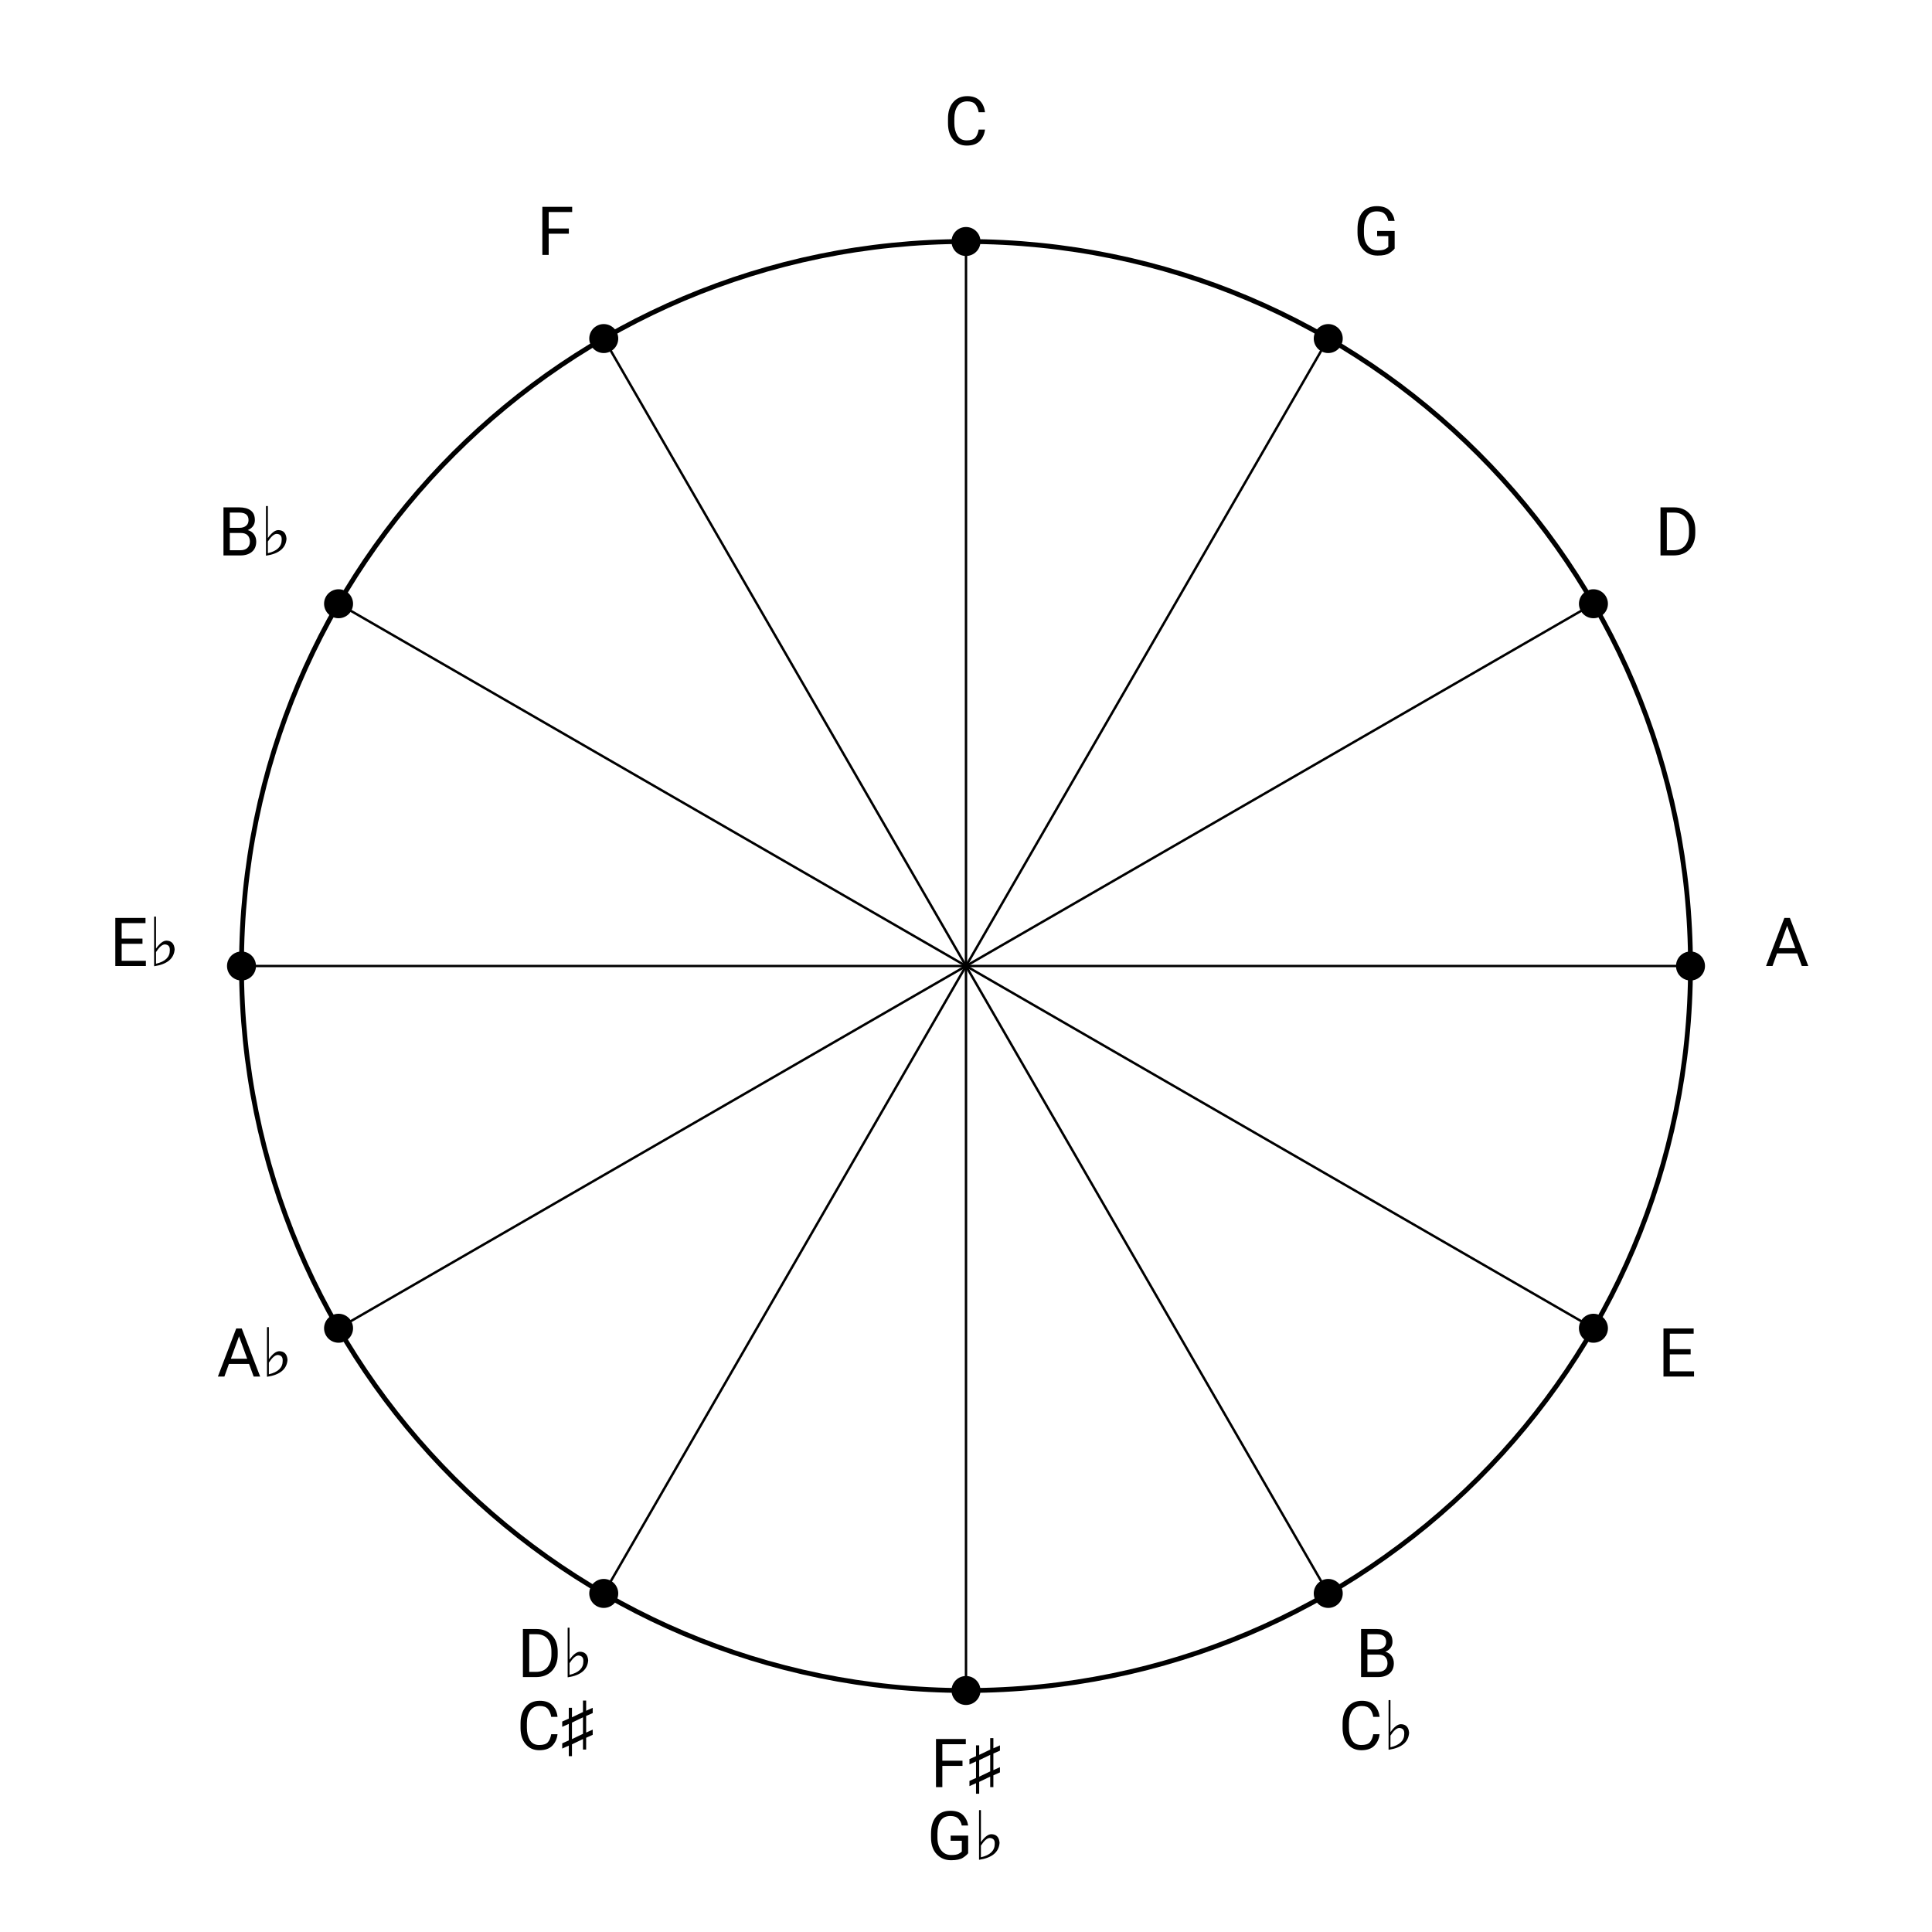
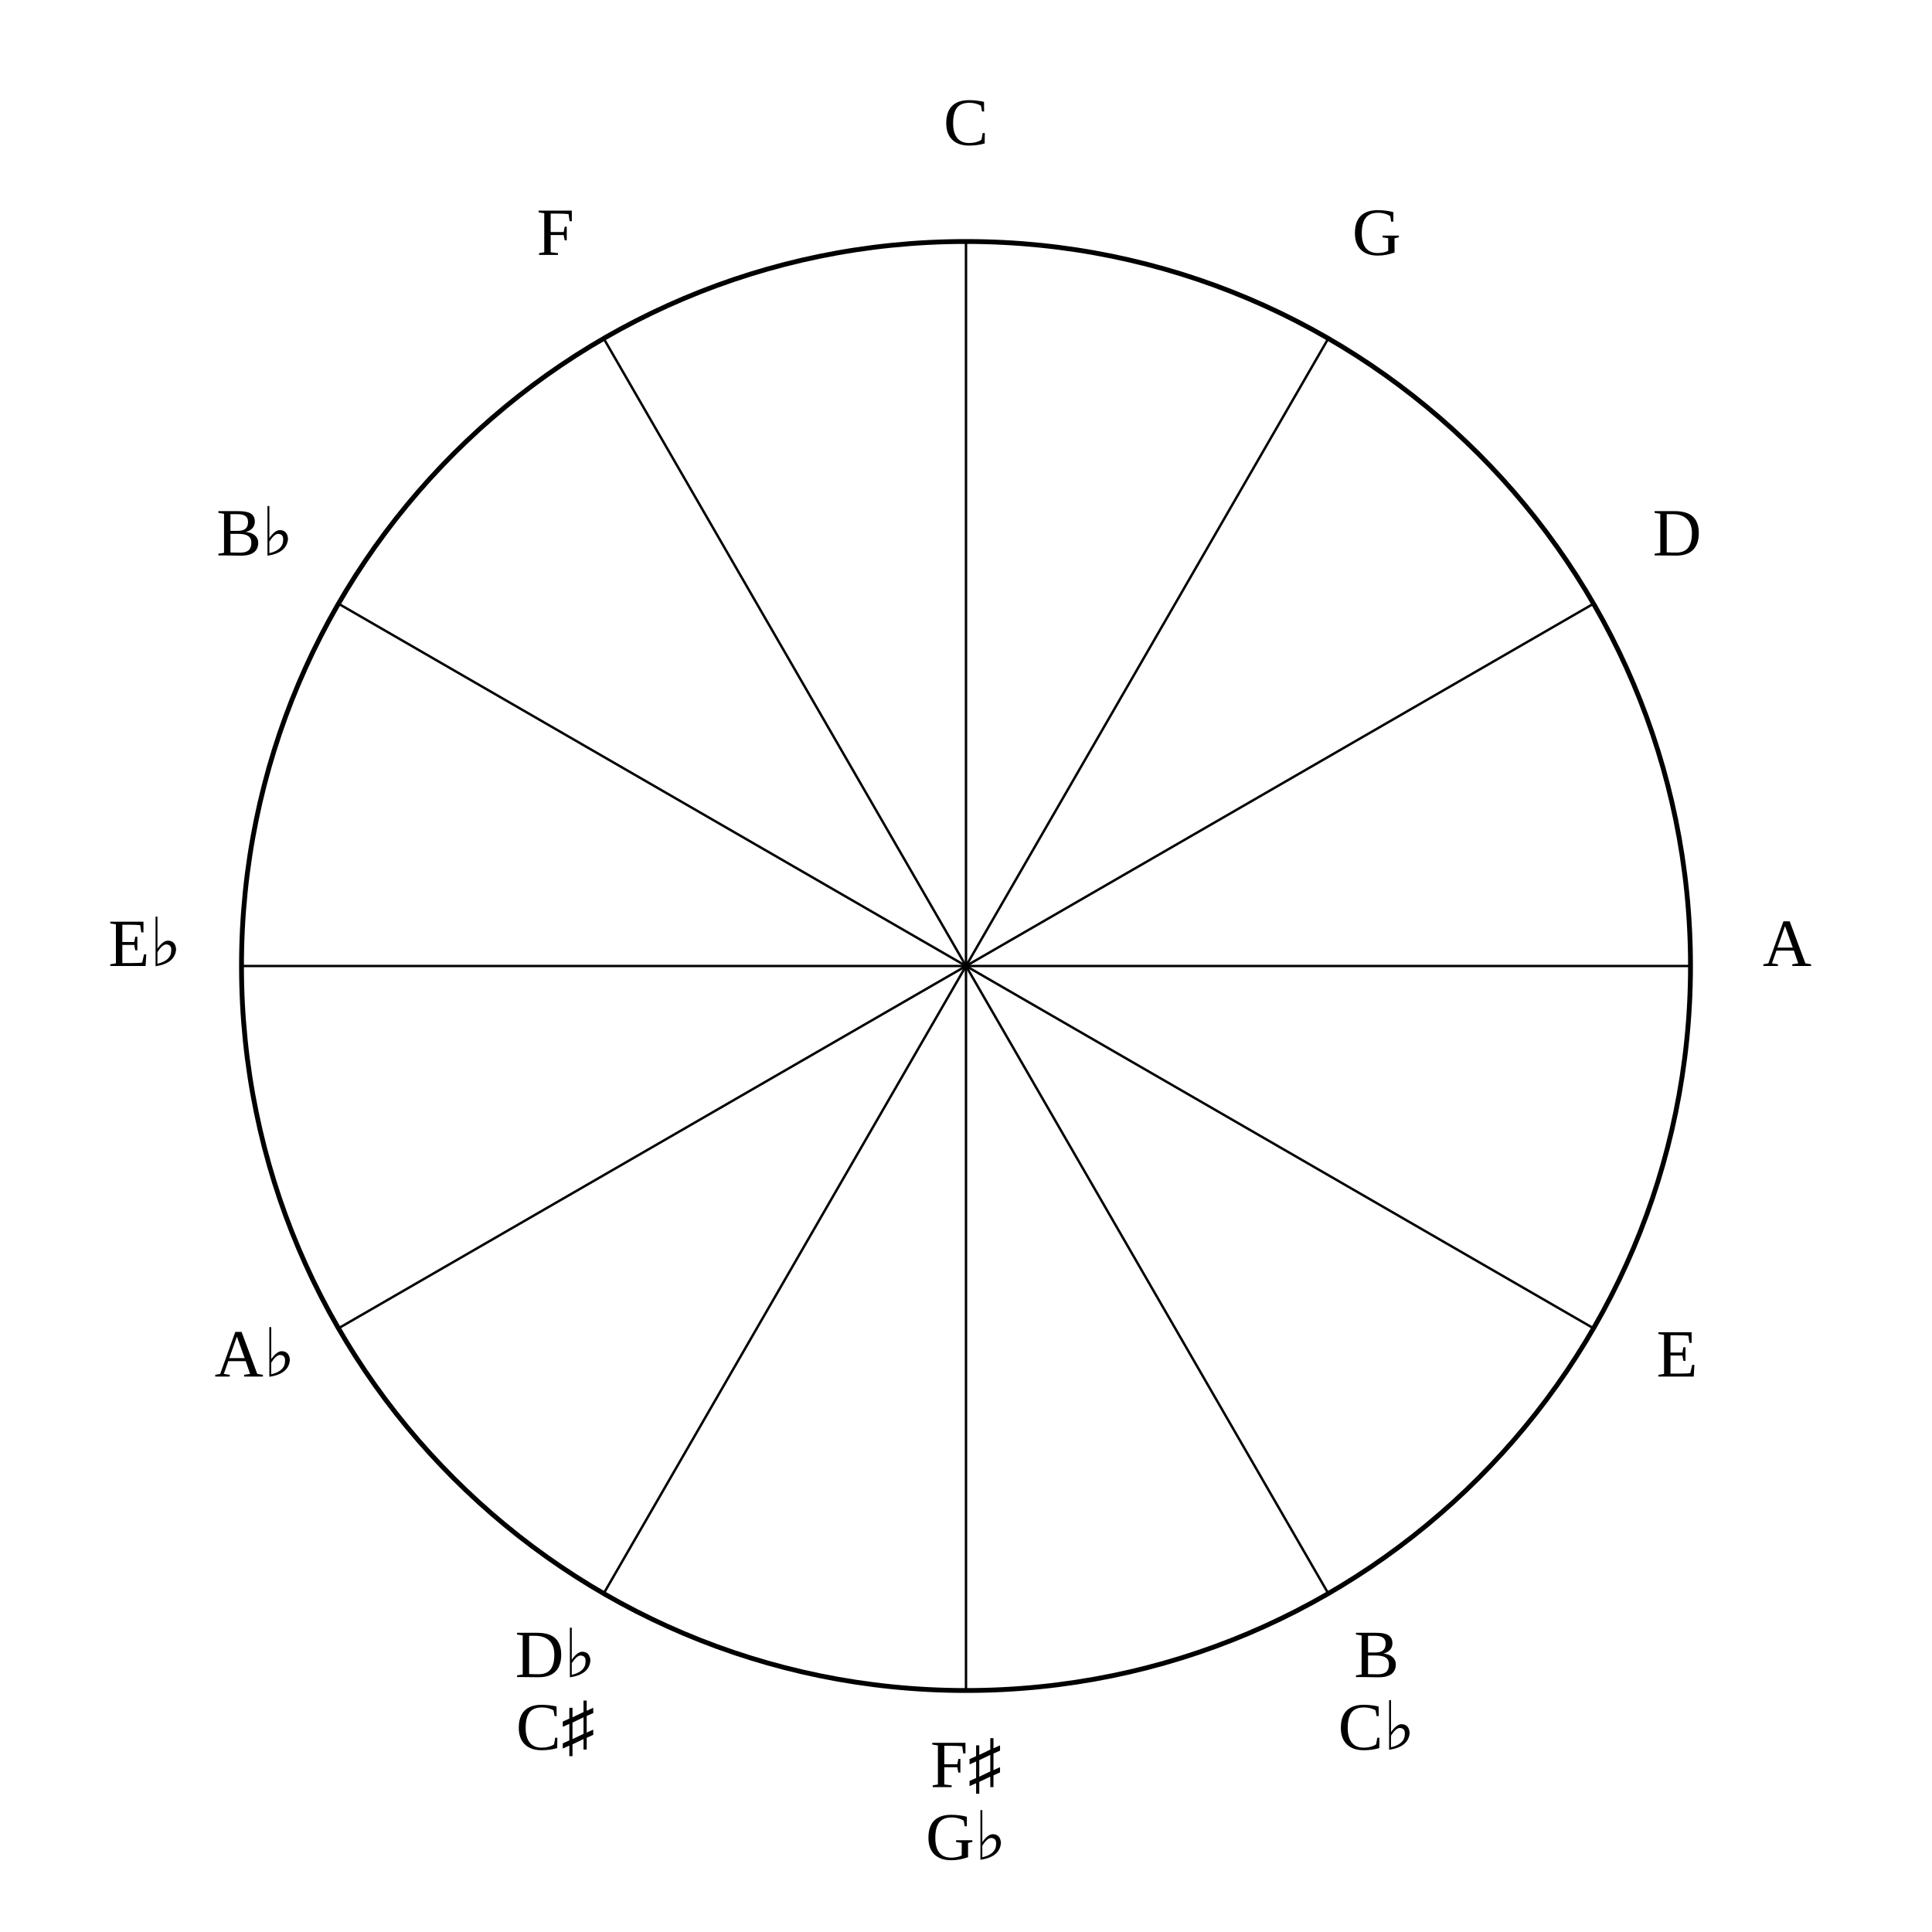
<svg xmlns="http://www.w3.org/2000/svg" viewBox="-200 -200 400 400">
  <circle cx="0" cy="0" r="150" fill="none" stroke="black" stroke-width="1" />
  <g stroke="black" stroke-width="0.5">
    <line x1="0" y1="0" x2="0" y2="-150" />
    <g transform="rotate(30)">
      <line x1="0" y1="0" x2="0" y2="-150" />
    </g>
    <g transform="rotate(60)">
      <line x1="0" y1="0" x2="0" y2="-150" />
    </g>
    <g transform="rotate(90)">
      <line x1="0" y1="0" x2="0" y2="-150" />
    </g>
    <g transform="rotate(120)">
      <line x1="0" y1="0" x2="0" y2="-150" />
    </g>
    <g transform="rotate(150)">
      <line x1="0" y1="0" x2="0" y2="-150" />
    </g>
    <g transform="rotate(180)">
      <line x1="0" y1="0" x2="0" y2="-150" />
    </g>
    <g transform="rotate(210)">
      <line x1="0" y1="0" x2="0" y2="-150" />
    </g>
    <g transform="rotate(240)">
      <line x1="0" y1="0" x2="0" y2="-150" />
    </g>
    <g transform="rotate(270)">
      <line x1="0" y1="0" x2="0" y2="-150" />
    </g>
    <g transform="rotate(300)">
      <line x1="0" y1="0" x2="0" y2="-150" />
    </g>
    <g transform="rotate(330)">
      <line x1="0" y1="0" x2="0" y2="-150" />
    </g>
  </g>
-   <g>
-     <circle cx="0" cy="-150" r="3" fill="black" />
-     <g transform="rotate(30)">
-       <circle cx="0" cy="-150" r="3" fill="black" />
-     </g>
-     <g transform="rotate(60)">
-       <circle cx="0" cy="-150" r="3" fill="black" />
-     </g>
-     <g transform="rotate(90)">
-       <circle cx="0" cy="-150" r="3" fill="black" />
-     </g>
-     <g transform="rotate(120)">
-       <circle cx="0" cy="-150" r="3" fill="black" />
-     </g>
-     <g transform="rotate(150)">
-       <circle cx="0" cy="-150" r="3" fill="black" />
-     </g>
-     <g transform="rotate(180)">
-       <circle cx="0" cy="-150" r="3" fill="black" />
-     </g>
-     <g transform="rotate(210)">
-       <circle cx="0" cy="-150" r="3" fill="black" />
-     </g>
-     <g transform="rotate(240)">
-       <circle cx="0" cy="-150" r="3" fill="black" />
-     </g>
-     <g transform="rotate(270)">
-       <circle cx="0" cy="-150" r="3" fill="black" />
-     </g>
-     <g transform="rotate(300)">
-       <circle cx="0" cy="-150" r="3" fill="black" />
-     </g>
-     <g transform="rotate(330)">
-       <circle cx="0" cy="-150" r="3" fill="black" />
-     </g>
-   </g>
-   <g font-family="system-ui, -apple-system, Segoe UI, Roboto, Arial" font-size="14" text-anchor="middle">
+   <g font-size="14" text-anchor="middle">
    <g transform="rotate(0) translate(0,-170) rotate(0)">
      <text>C</text>
    </g>
    <g transform="rotate(30) translate(0,-170) rotate(-30)">
      <text>G</text>
    </g>
    <g transform="rotate(60) translate(0,-170) rotate(-60)">
      <text>D</text>
    </g>
    <g transform="rotate(90) translate(0,-170) rotate(-90)">
      <text>A</text>
    </g>
    <g transform="rotate(120) translate(0,-170) rotate(-120)">
      <text>E</text>
    </g>
    <g transform="rotate(150) translate(0,-170) rotate(-150)">
      <text>B</text>
      <text dy="15">C♭</text>
    </g>
    <g transform="rotate(180) translate(0,-170) rotate(-180)">
      <text>F♯</text>
      <text dy="15">G♭</text>
    </g>
    <g transform="rotate(210) translate(0,-170) rotate(-210)">
      <text>D♭</text>
      <text dy="15">C♯</text>
    </g>
    <g transform="rotate(240) translate(0,-170) rotate(-240)">
      <text>A♭</text>
    </g>
    <g transform="rotate(270) translate(0,-170) rotate(-270)">
      <text>E♭</text>
    </g>
    <g transform="rotate(300) translate(0,-170) rotate(-300)">
      <text>B♭</text>
    </g>
    <g transform="rotate(330) translate(0,-170) rotate(-330)">
      <text>F</text>
    </g>
  </g>
</svg>
